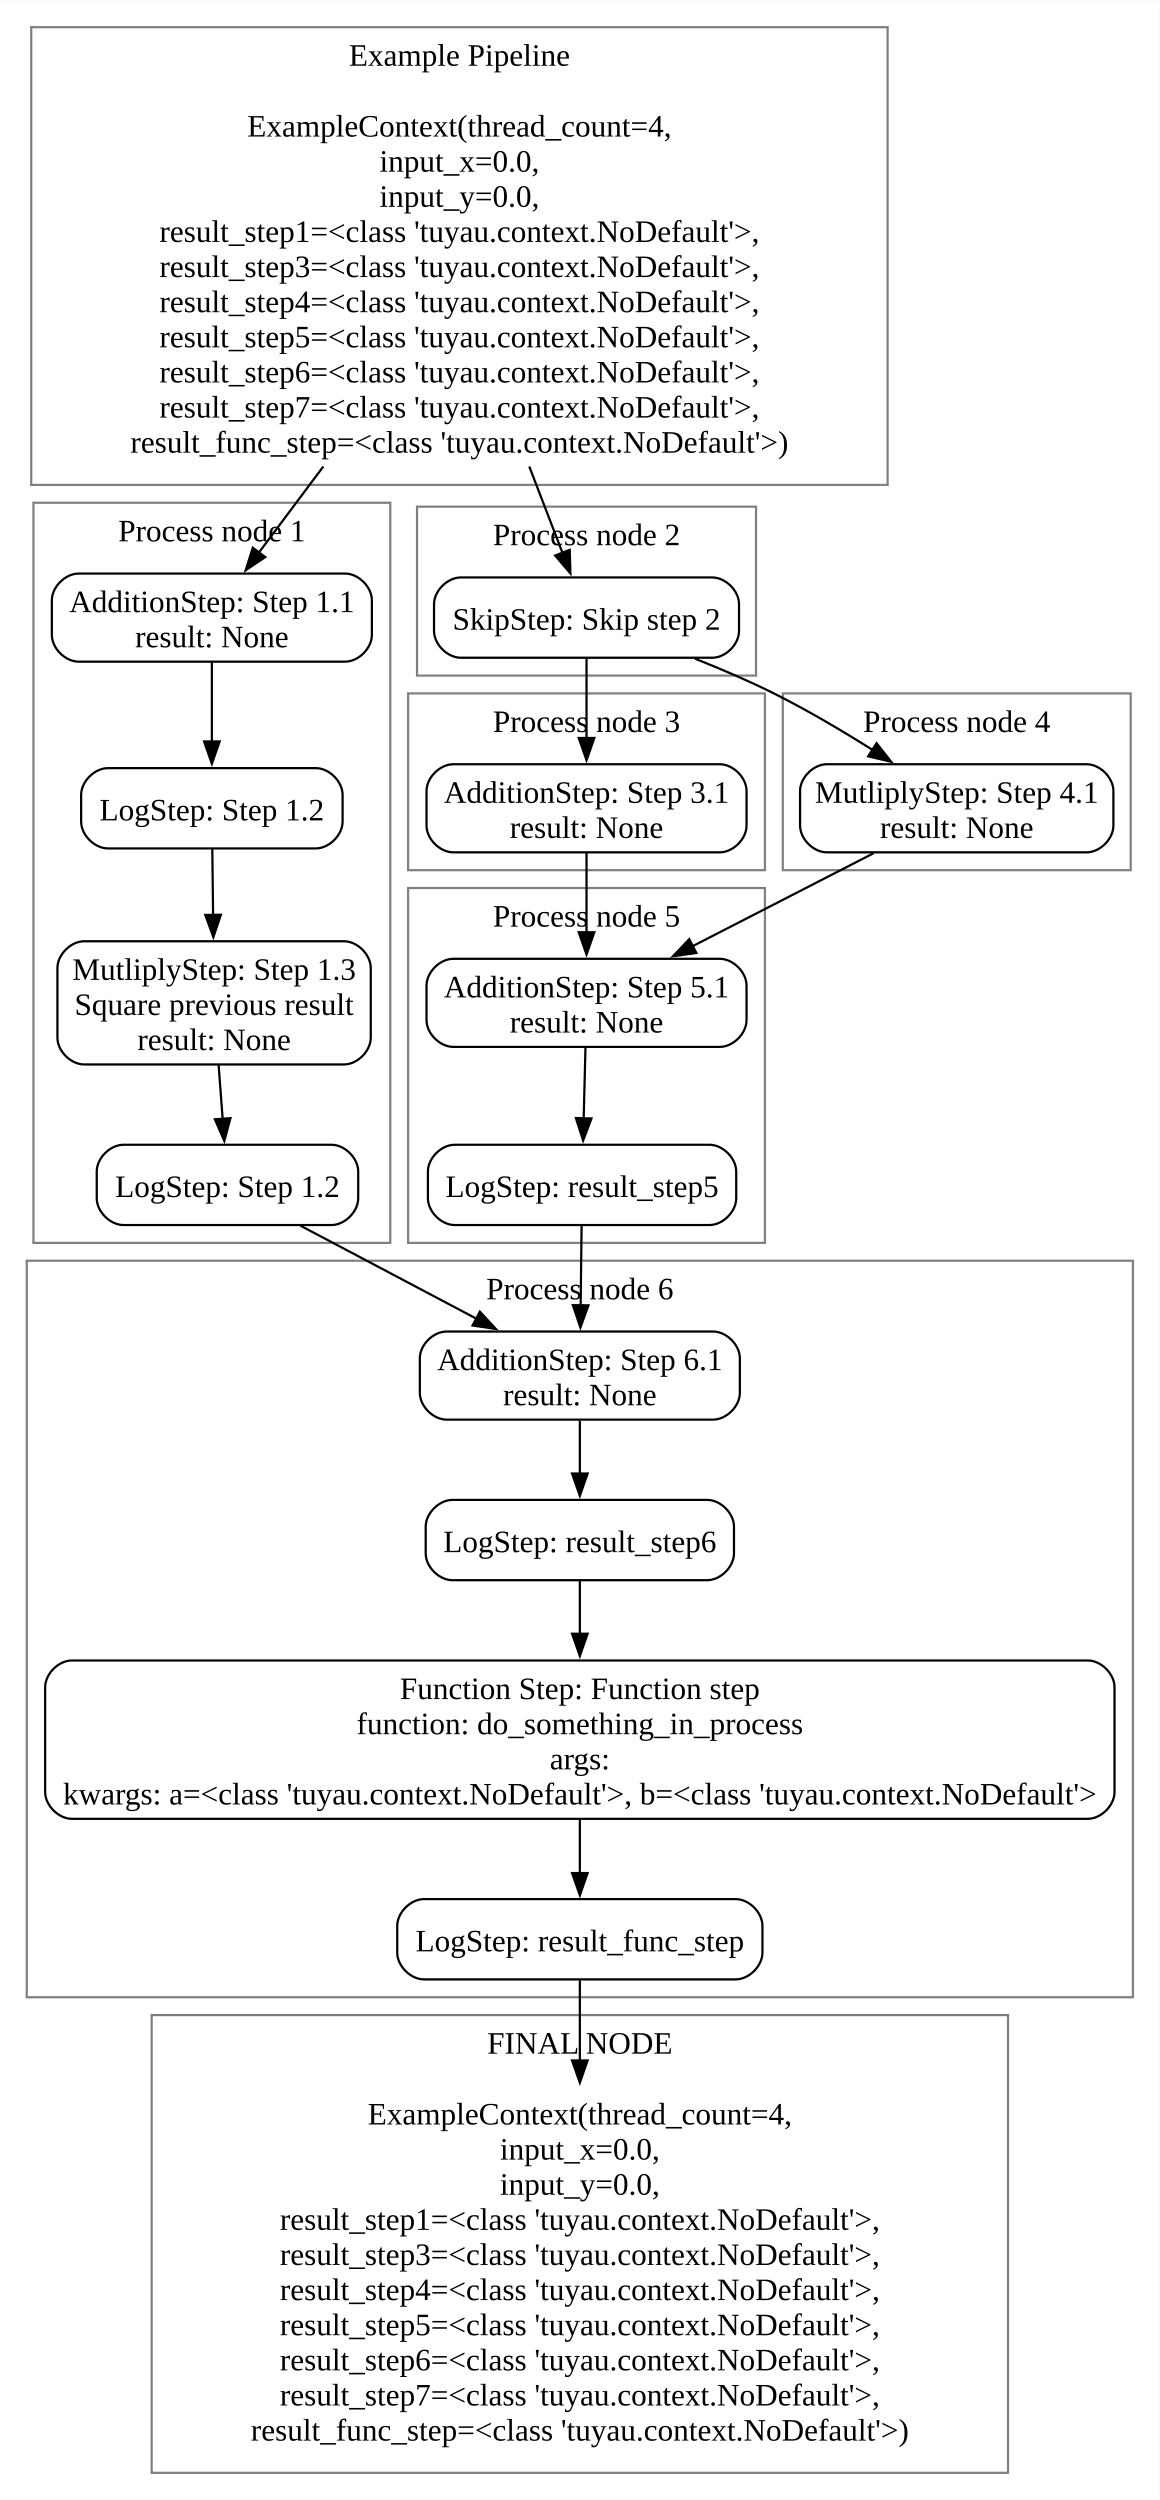
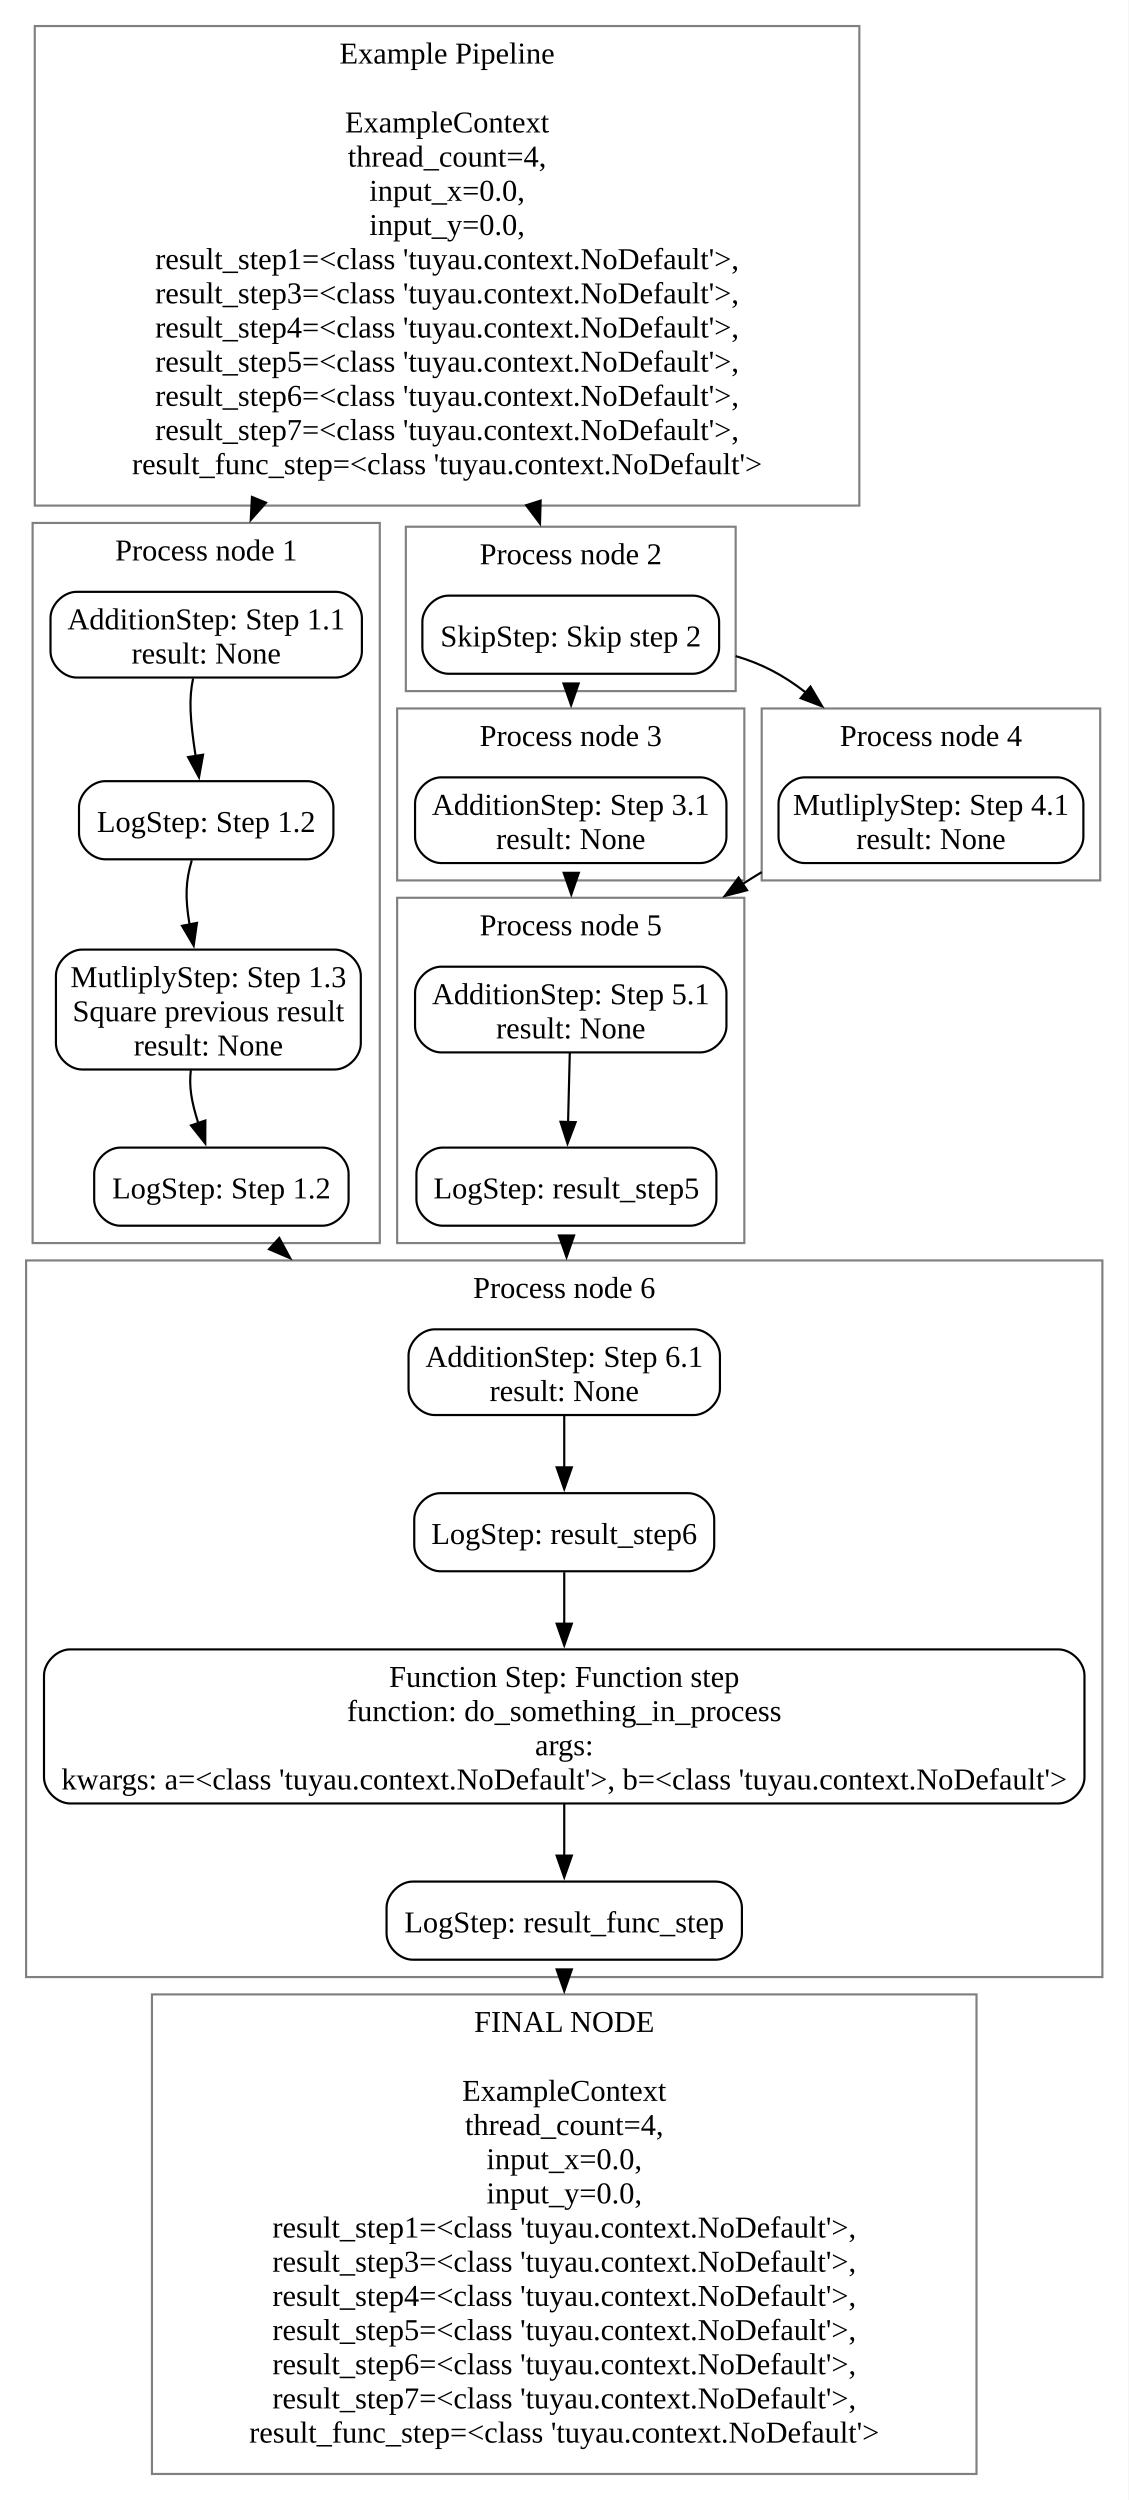
- <svg xmlns="http://www.w3.org/2000/svg" width="520pt" height="1121pt" viewBox="0.00 0.00 520.00 1120.62">
-   <g id="graph0" class="graph" transform="scale(1 1) rotate(0) translate(4 1116.62)">
-     <polygon fill="white" stroke="none" points="-4,4 -4,-1116.62 516,-1116.62 516,4 -4,4" />
+ <svg xmlns="http://www.w3.org/2000/svg" width="520pt" height="1152pt" viewBox="0.00 0.00 520.00 1152.12">
+   <g id="graph0" class="graph" transform="scale(1 1) rotate(0) translate(4 1148.12)">
+     <polygon fill="white" stroke="none" points="-4,4 -4,-1148.12 516,-1148.12 516,4 -4,4" />
    <g id="clust1" class="cluster">
-       <polygon fill="none" stroke="grey" points="10,-899.38 10,-1104.62 394,-1104.62 394,-899.38 10,-899.38" />
-       <text text-anchor="middle" x="202" y="-1087.33" font-family="Times New Roman,serif" font-size="14.00">Example Pipeline</text>
+       <polygon fill="none" stroke="grey" points="12,-915.12 12,-1136.12 392,-1136.12 392,-915.12 12,-915.12" />
+       <text text-anchor="middle" x="202" y="-1118.83" font-family="Times New Roman,serif" font-size="14.00">Example Pipeline</text>
    </g>
    <g id="clust2" class="cluster">
-       <polygon fill="none" stroke="grey" points="11,-559.5 11,-891.38 171,-891.38 171,-559.5 11,-559.5" />
-       <text text-anchor="middle" x="91" y="-874.08" font-family="Times New Roman,serif" font-size="14.00">Process node 1</text>
+       <polygon fill="none" stroke="grey" points="11,-575.25 11,-907.12 171,-907.12 171,-575.25 11,-575.25" />
+       <text text-anchor="middle" x="91" y="-889.83" font-family="Times New Roman,serif" font-size="14.00">Process node 1</text>
    </g>
    <g id="clust3" class="cluster">
-       <polygon fill="none" stroke="grey" points="8,-221.25 8,-551.5 504,-551.5 504,-221.25 8,-221.25" />
-       <text text-anchor="middle" x="256" y="-534.2" font-family="Times New Roman,serif" font-size="14.00">Process node 6</text>
+       <polygon fill="none" stroke="grey" points="8,-237 8,-567.25 504,-567.25 504,-237 8,-237" />
+       <text text-anchor="middle" x="256" y="-549.95" font-family="Times New Roman,serif" font-size="14.00">Process node 6</text>
    </g>
    <g id="clust4" class="cluster">
-       <polygon fill="none" stroke="grey" points="64,-8 64,-213.25 448,-213.25 448,-8 64,-8" />
-       <text text-anchor="middle" x="256" y="-195.95" font-family="Times New Roman,serif" font-size="14.00">FINAL NODE</text>
+       <polygon fill="none" stroke="grey" points="66,-8 66,-229 446,-229 446,-8 66,-8" />
+       <text text-anchor="middle" x="256" y="-211.7" font-family="Times New Roman,serif" font-size="14.00">FINAL NODE</text>
    </g>
    <g id="clust5" class="cluster">
-       <polygon fill="none" stroke="grey" points="183,-813.88 183,-889.62 335,-889.62 335,-813.88 183,-813.88" />
-       <text text-anchor="middle" x="259" y="-872.33" font-family="Times New Roman,serif" font-size="14.00">Process node 2</text>
+       <polygon fill="none" stroke="grey" points="183,-829.62 183,-905.38 335,-905.38 335,-829.62 183,-829.62" />
+       <text text-anchor="middle" x="259" y="-888.08" font-family="Times New Roman,serif" font-size="14.00">Process node 2</text>
    </g>
    <g id="clust6" class="cluster">
-       <polygon fill="none" stroke="grey" points="179,-726.62 179,-805.88 339,-805.88 339,-726.62 179,-726.62" />
-       <text text-anchor="middle" x="259" y="-788.58" font-family="Times New Roman,serif" font-size="14.00">Process node 3</text>
+       <polygon fill="none" stroke="grey" points="179,-742.38 179,-821.62 339,-821.62 339,-742.38 179,-742.38" />
+       <text text-anchor="middle" x="259" y="-804.33" font-family="Times New Roman,serif" font-size="14.00">Process node 3</text>
    </g>
    <g id="clust7" class="cluster">
-       <polygon fill="none" stroke="grey" points="179,-559.5 179,-718.62 339,-718.62 339,-559.5 179,-559.5" />
-       <text text-anchor="middle" x="259" y="-701.33" font-family="Times New Roman,serif" font-size="14.00">Process node 5</text>
+       <polygon fill="none" stroke="grey" points="179,-575.25 179,-734.38 339,-734.38 339,-575.25 179,-575.25" />
+       <text text-anchor="middle" x="259" y="-717.08" font-family="Times New Roman,serif" font-size="14.00">Process node 5</text>
    </g>
    <g id="clust8" class="cluster">
-       <polygon fill="none" stroke="grey" points="347,-726.62 347,-805.88 503,-805.88 503,-726.62 347,-726.62" />
-       <text text-anchor="middle" x="425" y="-788.58" font-family="Times New Roman,serif" font-size="14.00">Process node 4</text>
+       <polygon fill="none" stroke="grey" points="347,-742.38 347,-821.62 503,-821.62 503,-742.38 347,-742.38" />
+       <text text-anchor="middle" x="425" y="-804.33" font-family="Times New Roman,serif" font-size="14.00">Process node 4</text>
    </g>
    <g id="node1" class="node">
-       <text text-anchor="middle" x="202" y="-1055.58" font-family="Times New Roman,serif" font-size="14.00">ExampleContext(thread_count=4,</text>
-       <text text-anchor="middle" x="202" y="-1039.83" font-family="Times New Roman,serif" font-size="14.00">               input_x=0.0,</text>
-       <text text-anchor="middle" x="202" y="-1024.08" font-family="Times New Roman,serif" font-size="14.00">               input_y=0.0,</text>
-       <text text-anchor="middle" x="202" y="-1008.33" font-family="Times New Roman,serif" font-size="14.00">               result_step1=&lt;class 'tuyau.context.NoDefault'&gt;,</text>
-       <text text-anchor="middle" x="202" y="-992.58" font-family="Times New Roman,serif" font-size="14.00">               result_step3=&lt;class 'tuyau.context.NoDefault'&gt;,</text>
-       <text text-anchor="middle" x="202" y="-976.83" font-family="Times New Roman,serif" font-size="14.00">               result_step4=&lt;class 'tuyau.context.NoDefault'&gt;,</text>
-       <text text-anchor="middle" x="202" y="-961.08" font-family="Times New Roman,serif" font-size="14.00">               result_step5=&lt;class 'tuyau.context.NoDefault'&gt;,</text>
-       <text text-anchor="middle" x="202" y="-945.33" font-family="Times New Roman,serif" font-size="14.00">               result_step6=&lt;class 'tuyau.context.NoDefault'&gt;,</text>
-       <text text-anchor="middle" x="202" y="-929.58" font-family="Times New Roman,serif" font-size="14.00">               result_step7=&lt;class 'tuyau.context.NoDefault'&gt;,</text>
-       <text text-anchor="middle" x="202" y="-913.83" font-family="Times New Roman,serif" font-size="14.00">               result_func_step=&lt;class 'tuyau.context.NoDefault'&gt;)</text>
+       <text text-anchor="middle" x="202" y="-1087.08" font-family="Times New Roman,serif" font-size="14.00">ExampleContext</text>
+       <text text-anchor="middle" x="202" y="-1071.33" font-family="Times New Roman,serif" font-size="14.00">thread_count=4,</text>
+       <text text-anchor="middle" x="202" y="-1055.58" font-family="Times New Roman,serif" font-size="14.00">               input_x=0.0,</text>
+       <text text-anchor="middle" x="202" y="-1039.83" font-family="Times New Roman,serif" font-size="14.00">               input_y=0.0,</text>
+       <text text-anchor="middle" x="202" y="-1024.08" font-family="Times New Roman,serif" font-size="14.00">               result_step1=&lt;class 'tuyau.context.NoDefault'&gt;,</text>
+       <text text-anchor="middle" x="202" y="-1008.33" font-family="Times New Roman,serif" font-size="14.00">               result_step3=&lt;class 'tuyau.context.NoDefault'&gt;,</text>
+       <text text-anchor="middle" x="202" y="-992.58" font-family="Times New Roman,serif" font-size="14.00">               result_step4=&lt;class 'tuyau.context.NoDefault'&gt;,</text>
+       <text text-anchor="middle" x="202" y="-976.83" font-family="Times New Roman,serif" font-size="14.00">               result_step5=&lt;class 'tuyau.context.NoDefault'&gt;,</text>
+       <text text-anchor="middle" x="202" y="-961.08" font-family="Times New Roman,serif" font-size="14.00">               result_step6=&lt;class 'tuyau.context.NoDefault'&gt;,</text>
+       <text text-anchor="middle" x="202" y="-945.33" font-family="Times New Roman,serif" font-size="14.00">               result_step7=&lt;class 'tuyau.context.NoDefault'&gt;,</text>
+       <text text-anchor="middle" x="202" y="-929.58" font-family="Times New Roman,serif" font-size="14.00">               result_func_step=&lt;class 'tuyau.context.NoDefault'&gt;</text>
    </g>
    <g id="node2" class="node">
-       <path fill="none" stroke="black" d="M150.75,-859.62C150.75,-859.62 31.25,-859.62 31.25,-859.62 25.25,-859.62 19.25,-853.62 19.25,-847.62 19.25,-847.62 19.25,-832.12 19.25,-832.12 19.25,-826.12 25.25,-820.12 31.25,-820.12 31.25,-820.12 150.75,-820.12 150.75,-820.12 156.75,-820.12 162.75,-826.12 162.75,-832.12 162.75,-832.12 162.75,-847.62 162.75,-847.62 162.75,-853.62 156.75,-859.62 150.75,-859.62" />
-       <text text-anchor="middle" x="91" y="-842.33" font-family="Times New Roman,serif" font-size="14.00">AdditionStep: Step 1.1</text>
-       <text text-anchor="middle" x="91" y="-826.58" font-family="Times New Roman,serif" font-size="14.00">result: None</text>
+       <path fill="none" stroke="black" d="M150.75,-875.38C150.75,-875.38 31.25,-875.38 31.25,-875.38 25.25,-875.38 19.25,-869.38 19.25,-863.38 19.25,-863.38 19.25,-847.88 19.25,-847.88 19.25,-841.88 25.25,-835.88 31.25,-835.88 31.25,-835.88 150.75,-835.88 150.75,-835.88 156.75,-835.88 162.75,-841.88 162.75,-847.88 162.75,-847.88 162.75,-863.38 162.75,-863.38 162.75,-869.38 156.75,-875.38 150.75,-875.38" />
+       <text text-anchor="middle" x="91" y="-858.08" font-family="Times New Roman,serif" font-size="14.00">AdditionStep: Step 1.1</text>
+       <text text-anchor="middle" x="91" y="-842.33" font-family="Times New Roman,serif" font-size="14.00">result: None</text>
    </g>
    <g id="edge4" class="edge">
-       <path fill="none" stroke="black" d="M140.98,-907.63C130.62,-893.78 120.51,-880.29 112.13,-869.1" />
-       <polygon fill="black" stroke="black" points="114.95,-867.02 106.15,-861.11 109.35,-871.22 114.95,-867.02" />
+       <path fill="none" stroke="black" d="M114.23,-915.12C113.41,-913.12 112.59,-911.12 111.77,-909.12" />
+       <polygon fill="black" stroke="black" points="118.55,-916.45 111.52,-908.52 112.08,-919.11 118.55,-916.45" />
    </g>
    <g id="node12" class="node">
-       <path fill="none" stroke="black" d="M315.38,-857.88C315.38,-857.88 202.62,-857.88 202.62,-857.88 196.62,-857.88 190.62,-851.88 190.62,-845.88 190.62,-845.88 190.62,-833.88 190.62,-833.88 190.62,-827.88 196.62,-821.88 202.62,-821.88 202.62,-821.88 315.38,-821.88 315.38,-821.88 321.38,-821.88 327.38,-827.88 327.38,-833.88 327.38,-833.88 327.38,-845.88 327.38,-845.88 327.38,-851.88 321.38,-857.88 315.38,-857.88" />
-       <text text-anchor="middle" x="259" y="-834.45" font-family="Times New Roman,serif" font-size="14.00">SkipStep: Skip step 2</text>
+       <path fill="none" stroke="black" d="M315.38,-873.62C315.38,-873.62 202.62,-873.62 202.62,-873.62 196.62,-873.62 190.62,-867.62 190.62,-861.62 190.62,-861.62 190.62,-849.62 190.62,-849.62 190.62,-843.62 196.62,-837.62 202.62,-837.62 202.62,-837.62 315.38,-837.62 315.38,-837.62 321.38,-837.62 327.38,-843.62 327.38,-849.62 327.38,-849.62 327.38,-861.62 327.38,-861.62 327.38,-867.62 321.38,-873.62 315.38,-873.62" />
+       <text text-anchor="middle" x="259" y="-850.2" font-family="Times New Roman,serif" font-size="14.00">SkipStep: Skip step 2</text>
    </g>
    <g id="edge11" class="edge">
-       <path fill="none" stroke="black" d="M233.33,-907.63C238.73,-893.6 243.99,-879.93 248.32,-868.65" />
-       <polygon fill="black" stroke="black" points="251.46,-870.24 251.78,-859.65 244.93,-867.73 251.46,-870.24" />
+       <path fill="none" stroke="black" d="M242.17,-915.12C242.95,-912.69 243.73,-910.25 244.51,-907.81" />
+       <polygon fill="black" stroke="black" points="245.12,-917.41 244.83,-906.82 238.45,-915.28 245.12,-917.41" />
    </g>
    <g id="node3" class="node">
-       <path fill="none" stroke="black" d="M137.62,-772.38C137.62,-772.38 44.38,-772.38 44.38,-772.38 38.38,-772.38 32.38,-766.38 32.38,-760.38 32.38,-760.38 32.38,-748.38 32.38,-748.38 32.38,-742.38 38.38,-736.38 44.38,-736.38 44.38,-736.38 137.62,-736.38 137.62,-736.38 143.62,-736.38 149.62,-742.38 149.62,-748.38 149.62,-748.38 149.62,-760.38 149.62,-760.38 149.62,-766.38 143.62,-772.38 137.62,-772.38" />
-       <text text-anchor="middle" x="91" y="-748.95" font-family="Times New Roman,serif" font-size="14.00">LogStep: Step 1.2</text>
+       <path fill="none" stroke="black" d="M137.62,-788.12C137.62,-788.12 44.38,-788.12 44.38,-788.12 38.38,-788.12 32.38,-782.12 32.38,-776.12 32.38,-776.12 32.38,-764.12 32.38,-764.12 32.38,-758.12 38.38,-752.12 44.38,-752.12 44.38,-752.12 137.62,-752.12 137.62,-752.12 143.62,-752.12 149.62,-758.12 149.62,-764.12 149.62,-764.12 149.62,-776.12 149.62,-776.12 149.62,-782.12 143.62,-788.12 137.62,-788.12" />
+       <text text-anchor="middle" x="91" y="-764.7" font-family="Times New Roman,serif" font-size="14.00">LogStep: Step 1.2</text>
    </g>
    <g id="edge1" class="edge">
-       <path fill="none" stroke="black" d="M91,-819.93C91,-809.32 91,-795.87 91,-784" />
-       <polygon fill="black" stroke="black" points="94.5,-784.34 91,-774.34 87.5,-784.34 94.5,-784.34" />
+       <path fill="none" stroke="black" d="M84.95,-835.45C83.02,-826.03 83.42,-817.4 86.16,-799.42" />
+       <polygon fill="black" stroke="black" points="89.56,-800.32 87.68,-789.89 82.65,-799.22 89.56,-800.32" />
    </g>
    <g id="node4" class="node">
-       <path fill="none" stroke="black" d="M150.25,-694.75C150.25,-694.75 33.75,-694.75 33.75,-694.75 27.75,-694.75 21.75,-688.75 21.75,-682.75 21.75,-682.75 21.75,-651.5 21.75,-651.5 21.75,-645.5 27.75,-639.5 33.75,-639.5 33.75,-639.5 150.25,-639.5 150.25,-639.5 156.25,-639.5 162.25,-645.5 162.25,-651.5 162.25,-651.5 162.25,-682.75 162.25,-682.75 162.25,-688.75 156.25,-694.75 150.25,-694.75" />
-       <text text-anchor="middle" x="92" y="-677.45" font-family="Times New Roman,serif" font-size="14.00">MutliplyStep: Step 1.3</text>
-       <text text-anchor="middle" x="92" y="-661.7" font-family="Times New Roman,serif" font-size="14.00">Square previous result</text>
-       <text text-anchor="middle" x="92" y="-645.95" font-family="Times New Roman,serif" font-size="14.00">result: None</text>
+       <path fill="none" stroke="black" d="M150.25,-710.5C150.25,-710.5 33.75,-710.5 33.75,-710.5 27.75,-710.5 21.75,-704.5 21.75,-698.5 21.75,-698.5 21.75,-667.25 21.75,-667.25 21.75,-661.25 27.75,-655.25 33.75,-655.25 33.75,-655.25 150.25,-655.25 150.25,-655.25 156.25,-655.25 162.25,-661.25 162.25,-667.25 162.25,-667.25 162.25,-698.5 162.25,-698.5 162.25,-704.5 156.25,-710.5 150.25,-710.5" />
+       <text text-anchor="middle" x="92" y="-693.2" font-family="Times New Roman,serif" font-size="14.00">MutliplyStep: Step 1.3</text>
+       <text text-anchor="middle" x="92" y="-677.45" font-family="Times New Roman,serif" font-size="14.00">Square previous result</text>
+       <text text-anchor="middle" x="92" y="-661.7" font-family="Times New Roman,serif" font-size="14.00">result: None</text>
    </g>
    <g id="edge2" class="edge">
-       <path fill="none" stroke="black" d="M91.2,-736.12C91.3,-727.57 91.43,-716.87 91.55,-706.51" />
-       <polygon fill="black" stroke="black" points="95.05,-706.64 91.67,-696.6 88.05,-706.56 95.05,-706.64" />
+       <path fill="none" stroke="black" d="M84.36,-751.69C81.55,-742.15 81.18,-734.74 83.36,-721.86" />
+       <polygon fill="black" stroke="black" points="86.74,-722.8 85.23,-712.31 79.87,-721.46 86.74,-722.8" />
    </g>
    <g id="node5" class="node">
-       <path fill="none" stroke="black" d="M144.62,-603.5C144.62,-603.5 51.38,-603.5 51.38,-603.5 45.38,-603.5 39.38,-597.5 39.38,-591.5 39.38,-591.5 39.38,-579.5 39.38,-579.5 39.38,-573.5 45.38,-567.5 51.38,-567.5 51.38,-567.5 144.62,-567.5 144.62,-567.5 150.62,-567.5 156.62,-573.5 156.62,-579.5 156.62,-579.5 156.62,-591.5 156.62,-591.5 156.62,-597.5 150.62,-603.5 144.62,-603.5" />
-       <text text-anchor="middle" x="98" y="-580.08" font-family="Times New Roman,serif" font-size="14.00">LogStep: Step 1.2</text>
+       <path fill="none" stroke="black" d="M144.62,-619.25C144.62,-619.25 51.38,-619.25 51.38,-619.25 45.38,-619.25 39.38,-613.25 39.38,-607.25 39.38,-607.25 39.38,-595.25 39.38,-595.25 39.38,-589.25 45.38,-583.25 51.38,-583.25 51.38,-583.25 144.62,-583.25 144.62,-583.25 150.62,-583.25 156.62,-589.25 156.62,-595.25 156.62,-595.25 156.62,-607.25 156.62,-607.25 156.62,-613.25 150.62,-619.25 144.62,-619.25" />
+       <text text-anchor="middle" x="98" y="-595.83" font-family="Times New Roman,serif" font-size="14.00">LogStep: Step 1.2</text>
    </g>
    <g id="edge3" class="edge">
-       <path fill="none" stroke="black" d="M94.03,-639.17C94.62,-631.38 95.26,-622.85 95.85,-614.97" />
-       <polygon fill="black" stroke="black" points="99.33,-615.44 96.59,-605.2 92.35,-614.91 99.33,-615.44" />
+       <path fill="none" stroke="black" d="M83.92,-654.93C83.05,-647.51 84.1,-640.68 87.4,-630.33" />
+       <polygon fill="black" stroke="black" points="90.61,-631.74 90.57,-621.15 83.99,-629.46 90.61,-631.74" />
    </g>
    <g id="node6" class="node">
-       <path fill="none" stroke="black" d="M315.75,-519.75C315.75,-519.75 196.25,-519.75 196.25,-519.75 190.25,-519.75 184.25,-513.75 184.25,-507.75 184.25,-507.75 184.25,-492.25 184.25,-492.25 184.25,-486.25 190.25,-480.25 196.25,-480.25 196.25,-480.25 315.75,-480.25 315.75,-480.25 321.75,-480.25 327.75,-486.25 327.75,-492.25 327.75,-492.25 327.75,-507.75 327.75,-507.75 327.75,-513.75 321.75,-519.75 315.75,-519.75" />
-       <text text-anchor="middle" x="256" y="-502.45" font-family="Times New Roman,serif" font-size="14.00">AdditionStep: Step 6.1</text>
-       <text text-anchor="middle" x="256" y="-486.7" font-family="Times New Roman,serif" font-size="14.00">result: None</text>
+       <path fill="none" stroke="black" d="M315.75,-535.5C315.75,-535.5 196.25,-535.5 196.25,-535.5 190.25,-535.5 184.25,-529.5 184.25,-523.5 184.25,-523.5 184.25,-508 184.25,-508 184.25,-502 190.25,-496 196.25,-496 196.25,-496 315.75,-496 315.75,-496 321.75,-496 327.75,-502 327.75,-508 327.75,-508 327.75,-523.5 327.75,-523.5 327.75,-529.5 321.75,-535.5 315.75,-535.5" />
+       <text text-anchor="middle" x="256" y="-518.2" font-family="Times New Roman,serif" font-size="14.00">AdditionStep: Step 6.1</text>
+       <text text-anchor="middle" x="256" y="-502.45" font-family="Times New Roman,serif" font-size="14.00">result: None</text>
    </g>
-     <g id="edge9" class="edge">
-       <path fill="none" stroke="black" d="M130.74,-567.2C153.54,-555.15 184.28,-538.9 209.6,-525.52" />
-       <polygon fill="black" stroke="black" points="211.18,-528.65 218.38,-520.88 207.9,-522.46 211.18,-528.65" />
+     <g id="edge8" class="edge">
+       <path fill="none" stroke="black" d="M122.07,-575.25C122.18,-575.15 122.28,-575.04 122.39,-574.94" />
+       <polygon fill="black" stroke="black" points="124.68,-577.59 129.7,-568.27 119.96,-572.42 124.68,-577.59" />
    </g>
    <g id="node7" class="node">
-       <path fill="none" stroke="black" d="M313.12,-444.25C313.12,-444.25 198.88,-444.25 198.88,-444.25 192.88,-444.25 186.88,-438.25 186.88,-432.25 186.88,-432.25 186.88,-420.25 186.88,-420.25 186.88,-414.25 192.88,-408.25 198.88,-408.25 198.88,-408.25 313.12,-408.25 313.12,-408.25 319.12,-408.25 325.12,-414.25 325.12,-420.25 325.12,-420.25 325.12,-432.25 325.12,-432.25 325.12,-438.25 319.12,-444.25 313.12,-444.25" />
-       <text text-anchor="middle" x="256" y="-420.82" font-family="Times New Roman,serif" font-size="14.00">LogStep: result_step6</text>
+       <path fill="none" stroke="black" d="M313.12,-460C313.12,-460 198.88,-460 198.88,-460 192.88,-460 186.88,-454 186.88,-448 186.88,-448 186.88,-436 186.88,-436 186.88,-430 192.88,-424 198.88,-424 198.88,-424 313.12,-424 313.12,-424 319.12,-424 325.12,-430 325.12,-436 325.12,-436 325.12,-448 325.12,-448 325.12,-454 319.12,-460 313.12,-460" />
+       <text text-anchor="middle" x="256" y="-436.57" font-family="Times New Roman,serif" font-size="14.00">LogStep: result_step6</text>
    </g>
    <g id="edge5" class="edge">
-       <path fill="none" stroke="black" d="M256,-479.77C256,-472.5 256,-464.04 256,-456.08" />
-       <polygon fill="black" stroke="black" points="259.5,-456.08 256,-446.08 252.5,-456.08 259.5,-456.08" />
+       <path fill="none" stroke="black" d="M256,-495.93C256,-484.99 256,-477.44 256,-471.5" />
+       <polygon fill="black" stroke="black" points="259.5,-471.9 256,-461.9 252.5,-471.9 259.5,-471.9" />
    </g>
    <g id="node8" class="node">
-       <path fill="none" stroke="black" d="M483.75,-372.25C483.75,-372.25 28.25,-372.25 28.25,-372.25 22.25,-372.25 16.25,-366.25 16.25,-360.25 16.25,-360.25 16.25,-313.25 16.25,-313.25 16.25,-307.25 22.25,-301.25 28.25,-301.25 28.25,-301.25 483.75,-301.25 483.75,-301.25 489.75,-301.25 495.75,-307.25 495.75,-313.25 495.75,-313.25 495.75,-360.25 495.75,-360.25 495.75,-366.25 489.75,-372.25 483.75,-372.25" />
-       <text text-anchor="middle" x="256" y="-354.95" font-family="Times New Roman,serif" font-size="14.00">Function Step: Function step</text>
-       <text text-anchor="middle" x="256" y="-339.2" font-family="Times New Roman,serif" font-size="14.00">function: do_something_in_process</text>
-       <text text-anchor="middle" x="256" y="-323.45" font-family="Times New Roman,serif" font-size="14.00">args: </text>
-       <text text-anchor="middle" x="256" y="-307.7" font-family="Times New Roman,serif" font-size="14.00">kwargs: a=&lt;class 'tuyau.context.NoDefault'&gt;, b=&lt;class 'tuyau.context.NoDefault'&gt;</text>
+       <path fill="none" stroke="black" d="M483.75,-388C483.75,-388 28.25,-388 28.25,-388 22.25,-388 16.25,-382 16.25,-376 16.25,-376 16.25,-329 16.25,-329 16.25,-323 22.25,-317 28.25,-317 28.25,-317 483.75,-317 483.75,-317 489.75,-317 495.75,-323 495.75,-329 495.75,-329 495.75,-376 495.75,-376 495.75,-382 489.75,-388 483.75,-388" />
+       <text text-anchor="middle" x="256" y="-370.7" font-family="Times New Roman,serif" font-size="14.00">Function Step: Function step</text>
+       <text text-anchor="middle" x="256" y="-354.95" font-family="Times New Roman,serif" font-size="14.00">function: do_something_in_process</text>
+       <text text-anchor="middle" x="256" y="-339.2" font-family="Times New Roman,serif" font-size="14.00">args: </text>
+       <text text-anchor="middle" x="256" y="-323.45" font-family="Times New Roman,serif" font-size="14.00">kwargs: a=&lt;class 'tuyau.context.NoDefault'&gt;, b=&lt;class 'tuyau.context.NoDefault'&gt;</text>
    </g>
    <g id="edge6" class="edge">
-       <path fill="none" stroke="black" d="M256,-407.96C256,-401.05 256,-392.72 256,-384.25" />
-       <polygon fill="black" stroke="black" points="259.5,-384.25 256,-374.25 252.5,-384.25 259.5,-384.25" />
+       <path fill="none" stroke="black" d="M256,-423.57C256,-413.86 256,-406.14 256,-399.76" />
+       <polygon fill="black" stroke="black" points="259.5,-399.85 256,-389.85 252.5,-399.85 259.5,-399.85" />
    </g>
    <g id="node9" class="node">
-       <path fill="none" stroke="black" d="M325.88,-265.25C325.88,-265.25 186.12,-265.25 186.12,-265.25 180.12,-265.25 174.12,-259.25 174.12,-253.25 174.12,-253.25 174.12,-241.25 174.12,-241.25 174.12,-235.25 180.12,-229.25 186.12,-229.25 186.12,-229.25 325.88,-229.25 325.88,-229.25 331.88,-229.25 337.88,-235.25 337.88,-241.25 337.88,-241.25 337.88,-253.25 337.88,-253.25 337.88,-259.25 331.88,-265.25 325.88,-265.25" />
-       <text text-anchor="middle" x="256" y="-241.82" font-family="Times New Roman,serif" font-size="14.00">LogStep: result_func_step</text>
+       <path fill="none" stroke="black" d="M325.88,-281C325.88,-281 186.12,-281 186.12,-281 180.12,-281 174.12,-275 174.12,-269 174.12,-269 174.12,-257 174.12,-257 174.12,-251 180.12,-245 186.12,-245 186.12,-245 325.88,-245 325.88,-245 331.88,-245 337.88,-251 337.88,-257 337.88,-257 337.88,-269 337.88,-269 337.88,-275 331.88,-281 325.88,-281" />
+       <text text-anchor="middle" x="256" y="-257.57" font-family="Times New Roman,serif" font-size="14.00">LogStep: result_func_step</text>
    </g>
    <g id="edge7" class="edge">
-       <path fill="none" stroke="black" d="M256,-300.92C256,-292.91 256,-284.49 256,-276.78" />
-       <polygon fill="black" stroke="black" points="259.5,-276.95 256,-266.95 252.5,-276.95 259.5,-276.95" />
+       <path fill="none" stroke="black" d="M256,-316.73C256,-306.17 256,-298.85 256,-292.78" />
+       <polygon fill="black" stroke="black" points="259.5,-292.95 256,-282.95 252.5,-292.95 259.5,-292.95" />
    </g>
    <g id="node11" class="node">
-       <text text-anchor="middle" x="256" y="-164.2" font-family="Times New Roman,serif" font-size="14.00">ExampleContext(thread_count=4,</text>
+       <text text-anchor="middle" x="256" y="-179.95" font-family="Times New Roman,serif" font-size="14.00">ExampleContext</text>
+       <text text-anchor="middle" x="256" y="-164.2" font-family="Times New Roman,serif" font-size="14.00">thread_count=4,</text>
      <text text-anchor="middle" x="256" y="-148.45" font-family="Times New Roman,serif" font-size="14.00">               input_x=0.0,</text>
      <text text-anchor="middle" x="256" y="-132.7" font-family="Times New Roman,serif" font-size="14.00">               input_y=0.0,</text>
      <text text-anchor="middle" x="256" y="-116.95" font-family="Times New Roman,serif" font-size="14.00">               result_step1=&lt;class 'tuyau.context.NoDefault'&gt;,</text>
      <text text-anchor="middle" x="256" y="-101.2" font-family="Times New Roman,serif" font-size="14.00">               result_step3=&lt;class 'tuyau.context.NoDefault'&gt;,</text>
      <text text-anchor="middle" x="256" y="-85.45" font-family="Times New Roman,serif" font-size="14.00">               result_step4=&lt;class 'tuyau.context.NoDefault'&gt;,</text>
      <text text-anchor="middle" x="256" y="-69.7" font-family="Times New Roman,serif" font-size="14.00">               result_step5=&lt;class 'tuyau.context.NoDefault'&gt;,</text>
      <text text-anchor="middle" x="256" y="-53.95" font-family="Times New Roman,serif" font-size="14.00">               result_step6=&lt;class 'tuyau.context.NoDefault'&gt;,</text>
      <text text-anchor="middle" x="256" y="-38.2" font-family="Times New Roman,serif" font-size="14.00">               result_step7=&lt;class 'tuyau.context.NoDefault'&gt;,</text>
-       <text text-anchor="middle" x="256" y="-22.45" font-family="Times New Roman,serif" font-size="14.00">               result_func_step=&lt;class 'tuyau.context.NoDefault'&gt;)</text>
+       <text text-anchor="middle" x="256" y="-22.45" font-family="Times New Roman,serif" font-size="14.00">               result_func_step=&lt;class 'tuyau.context.NoDefault'&gt;</text>
    </g>
    <g id="edge10" class="edge">
-       <path fill="none" stroke="black" d="M256,-228.87C256,-219.24 256,-206.44 256,-192.64" />
-       <polygon fill="black" stroke="black" points="259.5,-192.91 256,-182.91 252.5,-192.91 259.5,-192.91" />
+       <path fill="none" stroke="black" d="M256,-237C256,-235 256,-233 256,-231" />
+       <polygon fill="black" stroke="black" points="259.5,-240.51 256,-230.51 252.5,-240.51 259.5,-240.51" />
    </g>
    <g id="node10" class="node">
-       <path fill="none" stroke="black" d="M314.12,-603.5C314.12,-603.5 199.88,-603.5 199.88,-603.5 193.88,-603.5 187.88,-597.5 187.88,-591.5 187.88,-591.5 187.88,-579.5 187.88,-579.5 187.88,-573.5 193.88,-567.5 199.88,-567.5 199.88,-567.5 314.12,-567.5 314.12,-567.5 320.12,-567.5 326.12,-573.5 326.12,-579.5 326.12,-579.5 326.12,-591.5 326.12,-591.5 326.12,-597.5 320.12,-603.5 314.12,-603.5" />
-       <text text-anchor="middle" x="257" y="-580.08" font-family="Times New Roman,serif" font-size="14.00">LogStep: result_step5</text>
+       <path fill="none" stroke="black" d="M314.12,-619.25C314.12,-619.25 199.88,-619.25 199.88,-619.25 193.88,-619.25 187.88,-613.25 187.88,-607.25 187.88,-607.25 187.88,-595.25 187.88,-595.25 187.88,-589.25 193.88,-583.25 199.88,-583.25 199.88,-583.25 314.12,-583.25 314.12,-583.25 320.12,-583.25 326.12,-589.25 326.12,-595.25 326.12,-595.25 326.12,-607.25 326.12,-607.25 326.12,-613.25 320.12,-619.25 314.12,-619.25" />
+       <text text-anchor="middle" x="257" y="-595.83" font-family="Times New Roman,serif" font-size="14.00">LogStep: result_step5</text>
    </g>
-     <g id="edge8" class="edge">
-       <path fill="none" stroke="black" d="M256.79,-567.2C256.67,-556.88 256.51,-543.49 256.36,-531.45" />
-       <polygon fill="black" stroke="black" points="259.87,-531.5 256.25,-521.54 252.87,-531.58 259.87,-531.5" />
+     <g id="edge9" class="edge">
+       <path fill="none" stroke="black" d="M257.05,-575.25C257.05,-573.25 257.05,-571.25 257.05,-569.25" />
+       <polygon fill="black" stroke="black" points="260.54,-578.76 257.06,-568.76 253.54,-578.75 260.54,-578.76" />
    </g>
    <g id="node13" class="node">
-       <path fill="none" stroke="black" d="M318.75,-774.12C318.75,-774.12 199.25,-774.12 199.25,-774.12 193.25,-774.12 187.25,-768.12 187.25,-762.12 187.25,-762.12 187.25,-746.62 187.25,-746.62 187.25,-740.62 193.25,-734.62 199.25,-734.62 199.25,-734.62 318.75,-734.62 318.75,-734.62 324.75,-734.62 330.75,-740.62 330.75,-746.62 330.75,-746.62 330.75,-762.12 330.75,-762.12 330.75,-768.12 324.75,-774.12 318.75,-774.12" />
-       <text text-anchor="middle" x="259" y="-756.83" font-family="Times New Roman,serif" font-size="14.00">AdditionStep: Step 3.1</text>
-       <text text-anchor="middle" x="259" y="-741.08" font-family="Times New Roman,serif" font-size="14.00">result: None</text>
+       <path fill="none" stroke="black" d="M318.75,-789.88C318.75,-789.88 199.25,-789.88 199.25,-789.88 193.25,-789.88 187.25,-783.88 187.25,-777.88 187.25,-777.88 187.25,-762.38 187.25,-762.38 187.25,-756.38 193.25,-750.38 199.25,-750.38 199.25,-750.38 318.75,-750.38 318.75,-750.38 324.75,-750.38 330.75,-756.38 330.75,-762.38 330.75,-762.38 330.75,-777.88 330.75,-777.88 330.75,-783.88 324.75,-789.88 318.75,-789.88" />
+       <text text-anchor="middle" x="259" y="-772.58" font-family="Times New Roman,serif" font-size="14.00">AdditionStep: Step 3.1</text>
+       <text text-anchor="middle" x="259" y="-756.83" font-family="Times New Roman,serif" font-size="14.00">result: None</text>
    </g>
    <g id="edge12" class="edge">
-       <path fill="none" stroke="black" d="M259,-821.57C259,-811.26 259,-797.86 259,-785.82" />
-       <polygon fill="black" stroke="black" points="262.5,-785.91 259,-775.91 255.5,-785.91 262.5,-785.91" />
+       <path fill="none" stroke="black" d="M259.15,-829.62C259.15,-827.62 259.15,-825.62 259.16,-823.62" />
+       <polygon fill="black" stroke="black" points="262.65,-833.14 259.16,-823.14 255.65,-833.13 262.65,-833.14" />
    </g>
    <g id="node15" class="node">
-       <path fill="none" stroke="black" d="M483.25,-774.12C483.25,-774.12 366.75,-774.12 366.75,-774.12 360.75,-774.12 354.75,-768.12 354.75,-762.12 354.75,-762.12 354.75,-746.62 354.75,-746.62 354.75,-740.62 360.75,-734.62 366.75,-734.62 366.75,-734.62 483.25,-734.62 483.25,-734.62 489.25,-734.62 495.25,-740.62 495.25,-746.62 495.25,-746.62 495.25,-762.12 495.25,-762.12 495.25,-768.12 489.25,-774.12 483.25,-774.12" />
-       <text text-anchor="middle" x="425" y="-756.83" font-family="Times New Roman,serif" font-size="14.00">MutliplyStep: Step 4.1</text>
-       <text text-anchor="middle" x="425" y="-741.08" font-family="Times New Roman,serif" font-size="14.00">result: None</text>
+       <path fill="none" stroke="black" d="M483.25,-789.88C483.25,-789.88 366.75,-789.88 366.75,-789.88 360.75,-789.88 354.75,-783.88 354.75,-777.88 354.75,-777.88 354.75,-762.38 354.75,-762.38 354.75,-756.38 360.75,-750.38 366.75,-750.38 366.75,-750.38 483.25,-750.38 483.25,-750.38 489.25,-750.38 495.25,-756.38 495.25,-762.38 495.25,-762.38 495.25,-777.88 495.25,-777.88 495.25,-783.88 489.25,-789.88 483.25,-789.88" />
+       <text text-anchor="middle" x="425" y="-772.58" font-family="Times New Roman,serif" font-size="14.00">MutliplyStep: Step 4.1</text>
+       <text text-anchor="middle" x="425" y="-756.83" font-family="Times New Roman,serif" font-size="14.00">result: None</text>
    </g>
    <g id="edge16" class="edge">
-       <path fill="none" stroke="black" d="M307.62,-821.47C319.38,-816.8 331.79,-811.48 343,-805.88 357.93,-798.42 373.67,-789.11 387.33,-780.51" />
-       <polygon fill="black" stroke="black" points="389.05,-783.57 395.6,-775.24 385.29,-777.67 389.05,-783.57" />
+       <path fill="none" stroke="black" d="M335,-845.77C346.98,-842.23 356.82,-837.12 367.24,-829.02" />
+       <polygon fill="black" stroke="black" points="369.47,-831.71 374.87,-822.6 364.97,-826.36 369.47,-831.71" />
    </g>
    <g id="node14" class="node">
-       <path fill="none" stroke="black" d="M318.75,-686.88C318.75,-686.88 199.25,-686.88 199.25,-686.88 193.25,-686.88 187.25,-680.88 187.25,-674.88 187.25,-674.88 187.25,-659.38 187.25,-659.38 187.25,-653.38 193.25,-647.38 199.25,-647.38 199.25,-647.38 318.75,-647.38 318.75,-647.38 324.75,-647.38 330.75,-653.38 330.75,-659.38 330.75,-659.38 330.75,-674.88 330.75,-674.88 330.75,-680.88 324.75,-686.88 318.75,-686.88" />
-       <text text-anchor="middle" x="259" y="-669.58" font-family="Times New Roman,serif" font-size="14.00">AdditionStep: Step 5.1</text>
-       <text text-anchor="middle" x="259" y="-653.83" font-family="Times New Roman,serif" font-size="14.00">result: None</text>
+       <path fill="none" stroke="black" d="M318.75,-702.62C318.75,-702.62 199.25,-702.62 199.25,-702.62 193.25,-702.62 187.25,-696.62 187.25,-690.62 187.25,-690.62 187.25,-675.12 187.25,-675.12 187.25,-669.12 193.25,-663.12 199.25,-663.12 199.25,-663.12 318.75,-663.12 318.75,-663.12 324.75,-663.12 330.75,-669.12 330.75,-675.12 330.75,-675.12 330.75,-690.62 330.75,-690.62 330.75,-696.62 324.75,-702.62 318.75,-702.62" />
+       <text text-anchor="middle" x="259" y="-685.33" font-family="Times New Roman,serif" font-size="14.00">AdditionStep: Step 5.1</text>
+       <text text-anchor="middle" x="259" y="-669.58" font-family="Times New Roman,serif" font-size="14.00">result: None</text>
    </g>
    <g id="edge14" class="edge">
-       <path fill="none" stroke="black" d="M259,-734.46C259,-723.93 259,-710.59 259,-698.63" />
-       <polygon fill="black" stroke="black" points="262.5,-698.8 259,-688.8 255.5,-698.8 262.5,-698.8" />
+       <path fill="none" stroke="black" d="M259.24,-742.38C259.25,-740.37 259.25,-738.37 259.25,-736.37" />
+       <polygon fill="black" stroke="black" points="262.74,-745.89 259.25,-735.88 255.74,-745.88 262.74,-745.89" />
    </g>
    <g id="edge13" class="edge">
-       <path fill="none" stroke="black" d="M258.53,-647.25C258.29,-637.7 257.99,-625.89 257.72,-615.24" />
-       <polygon fill="black" stroke="black" points="261.22,-615.3 257.47,-605.39 254.23,-615.47 261.22,-615.3" />
+       <path fill="none" stroke="black" d="M258.56,-662.99C258.38,-655.31 258.17,-646.93 257.76,-630.72" />
+       <polygon fill="black" stroke="black" points="261.26,-630.98 257.51,-621.07 254.27,-631.16 261.26,-630.98" />
    </g>
    <g id="edge15" class="edge">
-       <path fill="none" stroke="black" d="M387.75,-734.24C363.7,-721.89 332.19,-705.71 306.37,-692.45" />
-       <polygon fill="black" stroke="black" points="308.26,-689.49 297.76,-688.03 305.06,-695.71 308.26,-689.49" />
+       <path fill="none" stroke="black" d="M347,-746.2C344.16,-744.5 341.2,-742.65 338.07,-740.63" />
+       <polygon fill="black" stroke="black" points="340.25,-737.87 330,-735.22 336.36,-743.69 340.25,-737.87" />
    </g>
  </g>
</svg>
